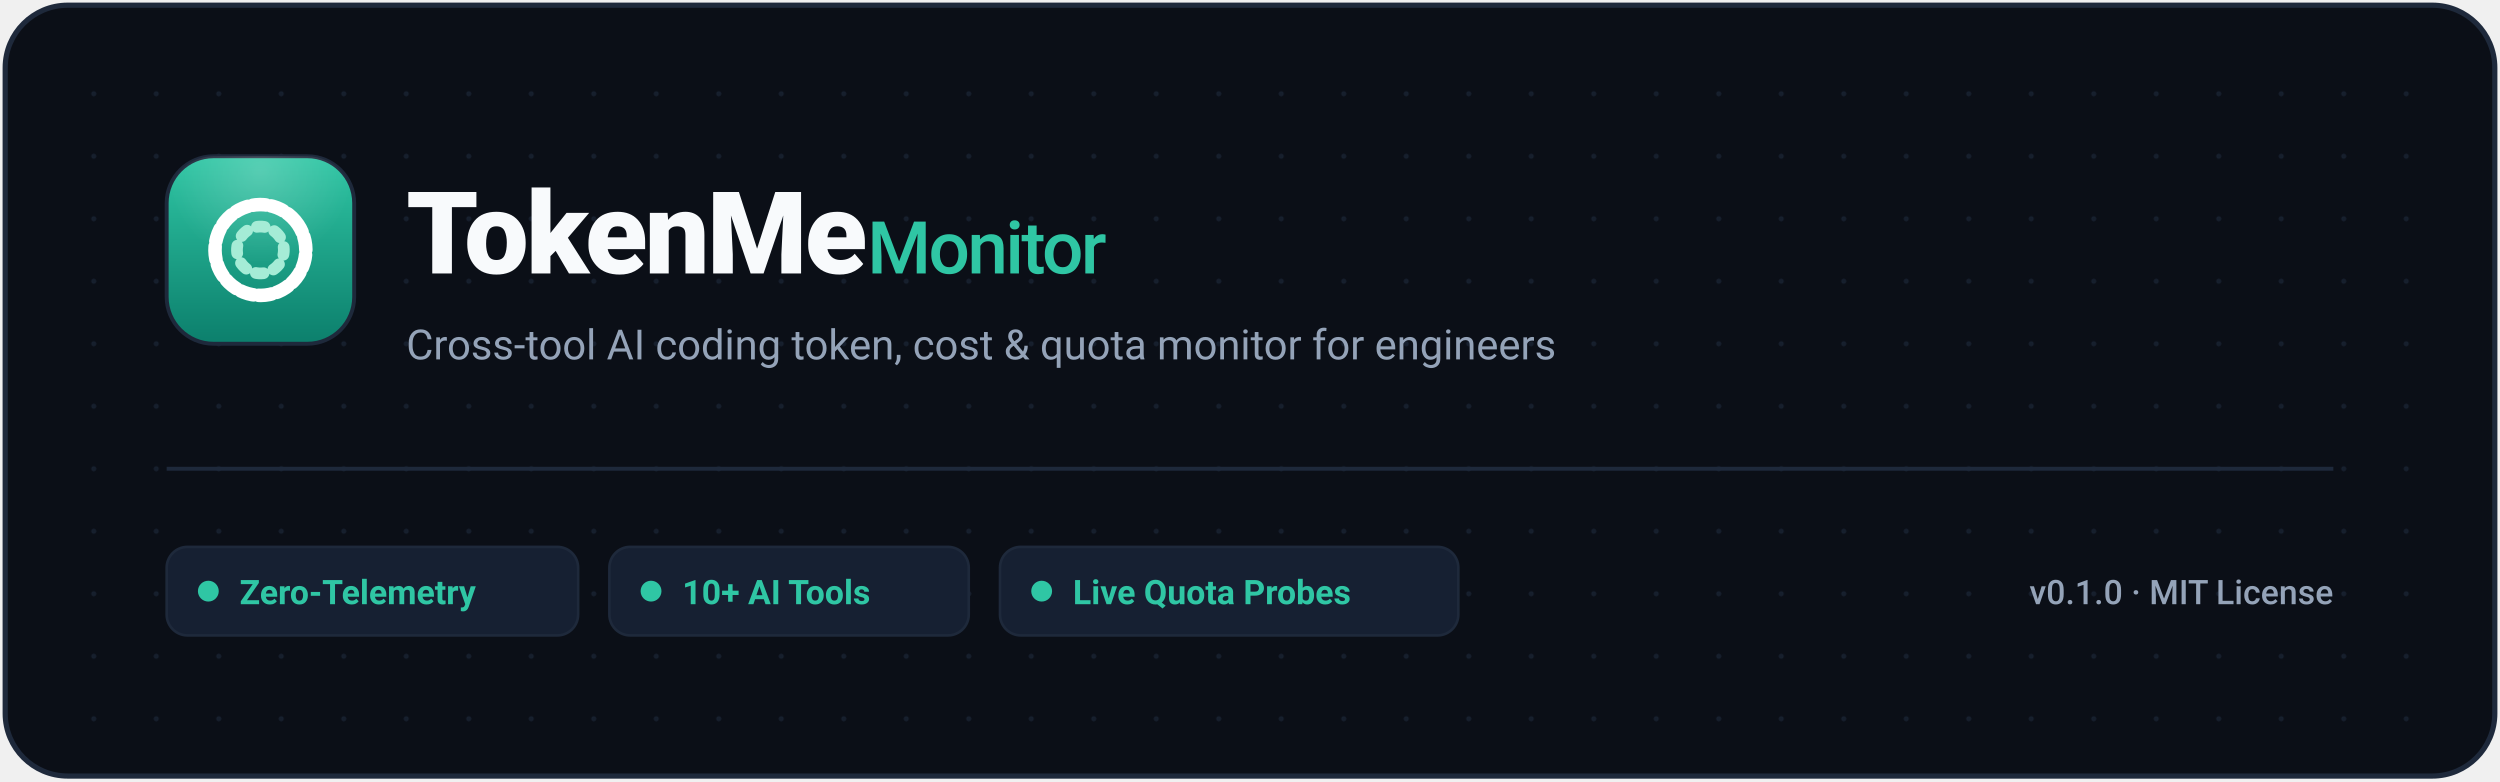
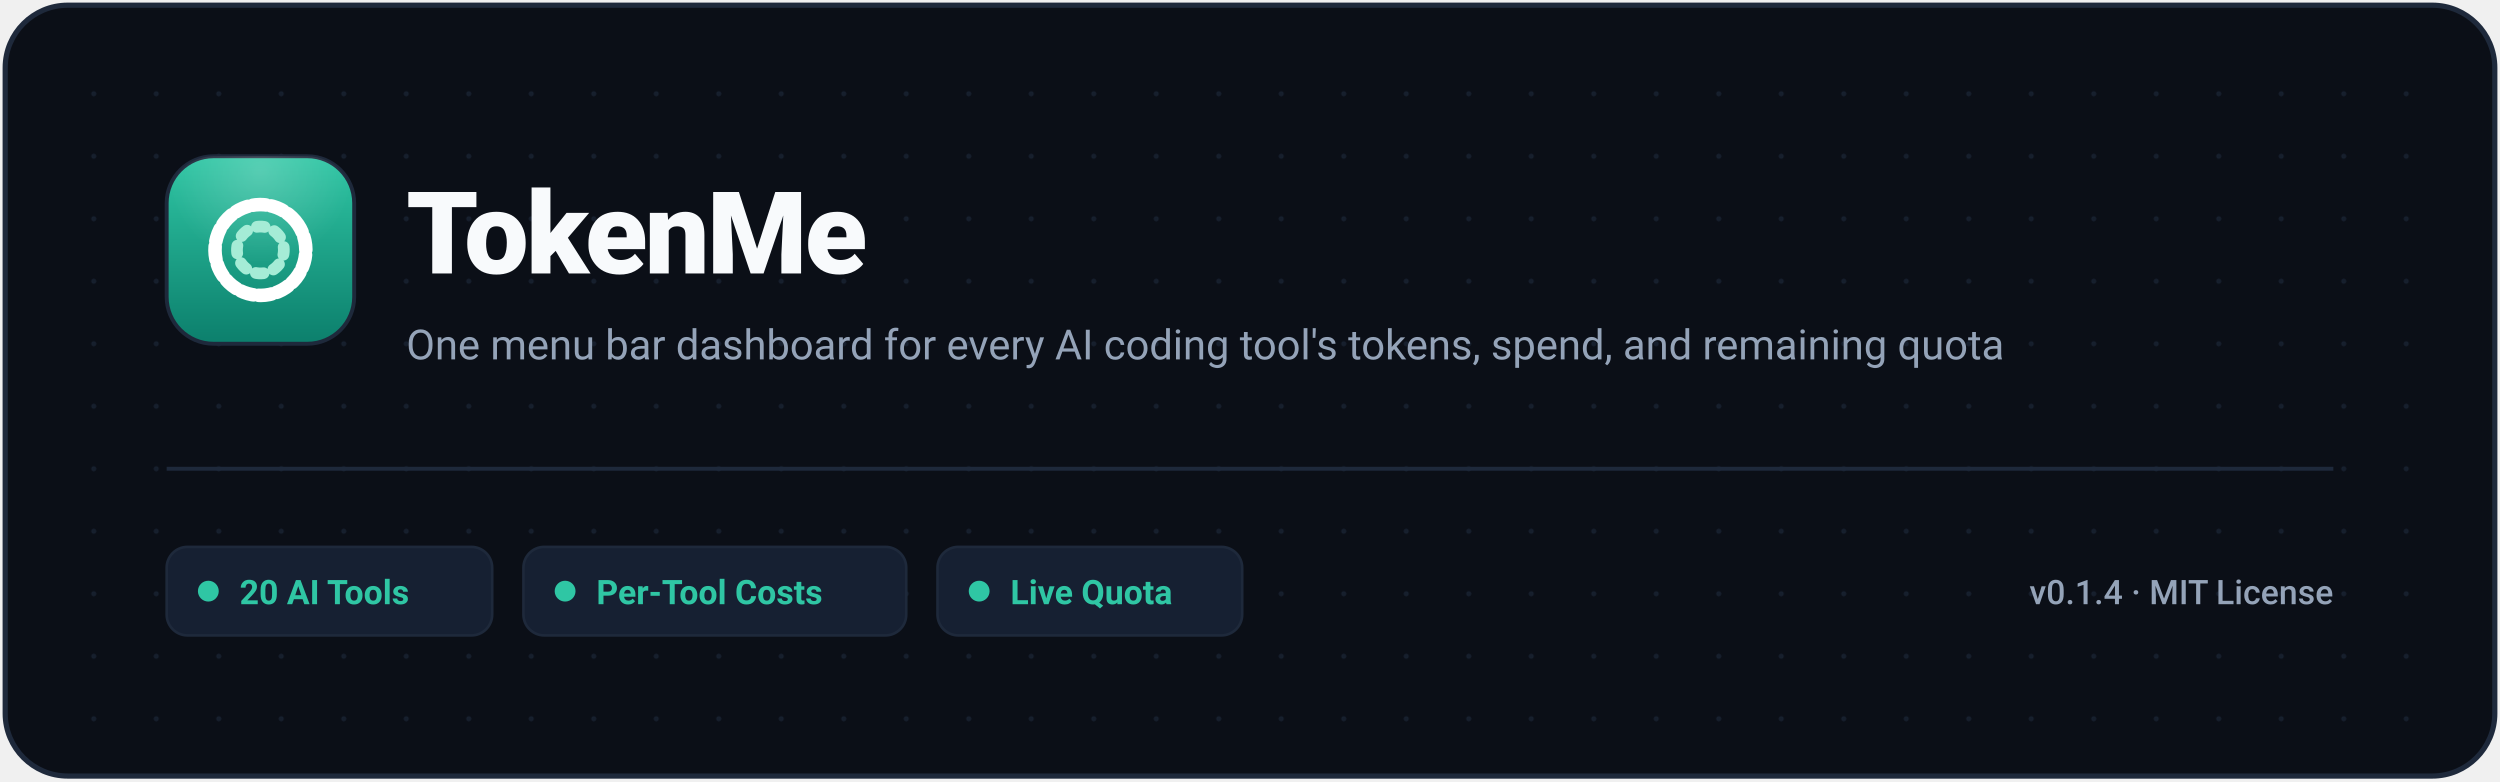
<svg xmlns="http://www.w3.org/2000/svg" viewBox="0 0 960 300" width="100%" height="100%" fill="none">
  <rect x="2" y="2" width="956" height="296" rx="24" fill="#0B0F17" stroke="#1E293B" stroke-width="2" />
  <defs>
    <pattern id="grid-dark" width="24" height="24" patternUnits="userSpaceOnUse">
      <circle cx="12" cy="12" r="1" fill="#1E293B" />
    </pattern>
    <linearGradient id="tokenme-bg" x1="0" y1="0" x2="0" y2="1">
      <stop offset="0" stop-color="#2FC6A4" />
      <stop offset="1" stop-color="#0C7F6C" />
    </linearGradient>
    <radialGradient id="tokenme-sheen" cx="0.5" cy="0.08" r="0.9">
      <stop offset="0" stop-color="#FFFFFF" stop-opacity="0.2" />
      <stop offset="0.55" stop-color="#FFFFFF" stop-opacity="0" />
    </radialGradient>
  </defs>
  <rect x="20" y="20" width="920" height="260" rx="16" fill="url(#grid-dark)" opacity="0.6" />
  <g transform="translate(64, 60)">
    <rect width="72" height="72" rx="18" fill="url(#tokenme-bg)" stroke="#1E293B" stroke-width="1.5" />
    <rect width="72" height="72" rx="18" fill="url(#tokenme-sheen)" />
    <svg width="72" height="72" viewBox="0 0 1024 1024">
      <g transform="rotate(-40 512 512)">
        <circle cx="512" cy="512" r="248" fill="none" stroke="#FFFFFF" stroke-width="74" stroke-linecap="round" pathLength="100" stroke-dasharray="72 28" />
      </g>
      <g transform="rotate(-52 512 512)">
        <circle cx="512" cy="512" r="128" fill="none" stroke="#A5ECD6" stroke-width="64" stroke-linecap="round" pathLength="100" stroke-dasharray="42 58" />
      </g>
    </svg>
  </g>
-   <text x="156" y="105" font-family="-apple-system, BlinkMacSystemFont, 'Segoe UI', Roboto, Helvetica, Arial, sans-serif" font-size="44" font-weight="800" fill="#F8FAFC" letter-spacing="-1">TokenMe<tspan font-size="28" font-weight="500" fill="#2FC6A4"> Monitor</tspan>
-   </text>
-   <text x="156" y="138" font-family="-apple-system, BlinkMacSystemFont, 'Segoe UI', Roboto, Helvetica, Arial, sans-serif" font-size="16" font-weight="400" fill="#94A3B8">Cross-tool AI coding token, cost &amp; quota monitor for engineers</text>
+   <text x="156" y="105" font-family="-apple-system, BlinkMacSystemFont, 'Segoe UI', Roboto, Helvetica, Arial, sans-serif" font-size="44" font-weight="800" fill="#F8FAFC" letter-spacing="-1">TokenMe</text>
+   <text x="156" y="138" font-family="-apple-system, BlinkMacSystemFont, 'Segoe UI', Roboto, Helvetica, Arial, sans-serif" font-size="16" font-weight="400" fill="#94A3B8">One menu bar dashboard for every AI coding tool's tokens, spend, and remaining quota</text>
  <line x1="64" y1="180" x2="896" y2="180" stroke="#1E293B" stroke-width="1.5" />
  <g transform="translate(64, 210)">
-     <rect x="0" y="0" width="158" height="34" rx="8" fill="#162032" stroke="#1E293B" stroke-width="1" />
+     <rect x="0" y="0" width="125" height="34" rx="8" fill="#162032" stroke="#1E293B" stroke-width="1" />
    <circle cx="16" cy="17" r="4" fill="#2FC6A4" />
-     <text x="28" y="22" font-family="-apple-system, BlinkMacSystemFont, 'Segoe UI', Roboto, sans-serif" font-size="13" font-weight="600" fill="#2FC6A4">Zero-Telemetry</text>
-     <rect x="170" y="0" width="138" height="34" rx="8" fill="#162032" stroke="#1E293B" stroke-width="1" />
-     <circle cx="186" cy="17" r="4" fill="#2FC6A4" />
-     <text x="198" y="22" font-family="-apple-system, BlinkMacSystemFont, 'Segoe UI', Roboto, sans-serif" font-size="13" font-weight="600" fill="#2FC6A4">10+ AI Tools</text>
-     <rect x="320" y="0" width="176" height="34" rx="8" fill="#162032" stroke="#1E293B" stroke-width="1" />
-     <circle cx="336" cy="17" r="4" fill="#2FC6A4" />
-     <text x="348" y="22" font-family="-apple-system, BlinkMacSystemFont, 'Segoe UI', Roboto, sans-serif" font-size="13" font-weight="600" fill="#2FC6A4">Live Quota Probes</text>
-     <text x="832" y="22" text-anchor="end" font-family="-apple-system, BlinkMacSystemFont, 'Segoe UI', Roboto, monospace" font-size="13" font-weight="500" fill="#94A3B8">v0.1.0 · MIT License</text>
+     <text x="28" y="22" font-family="-apple-system, BlinkMacSystemFont, 'Segoe UI', Roboto, sans-serif" font-size="13" font-weight="600" fill="#2FC6A4">20 AI Tools</text>
+     <rect x="137" y="0" width="147" height="34" rx="8" fill="#162032" stroke="#1E293B" stroke-width="1" />
+     <circle cx="153" cy="17" r="4" fill="#2FC6A4" />
+     <text x="165" y="22" font-family="-apple-system, BlinkMacSystemFont, 'Segoe UI', Roboto, sans-serif" font-size="13" font-weight="600" fill="#2FC6A4">Per-Tool Costs</text>
+     <rect x="296" y="0" width="117" height="34" rx="8" fill="#162032" stroke="#1E293B" stroke-width="1" />
+     <circle cx="312" cy="17" r="4" fill="#2FC6A4" />
+     <text x="324" y="22" font-family="-apple-system, BlinkMacSystemFont, 'Segoe UI', Roboto, sans-serif" font-size="13" font-weight="600" fill="#2FC6A4">Live Quota</text>
+     <text x="832" y="22" text-anchor="end" font-family="-apple-system, BlinkMacSystemFont, 'Segoe UI', Roboto, monospace" font-size="13" font-weight="500" fill="#94A3B8">v0.1.4 · MIT License</text>
  </g>
</svg>
